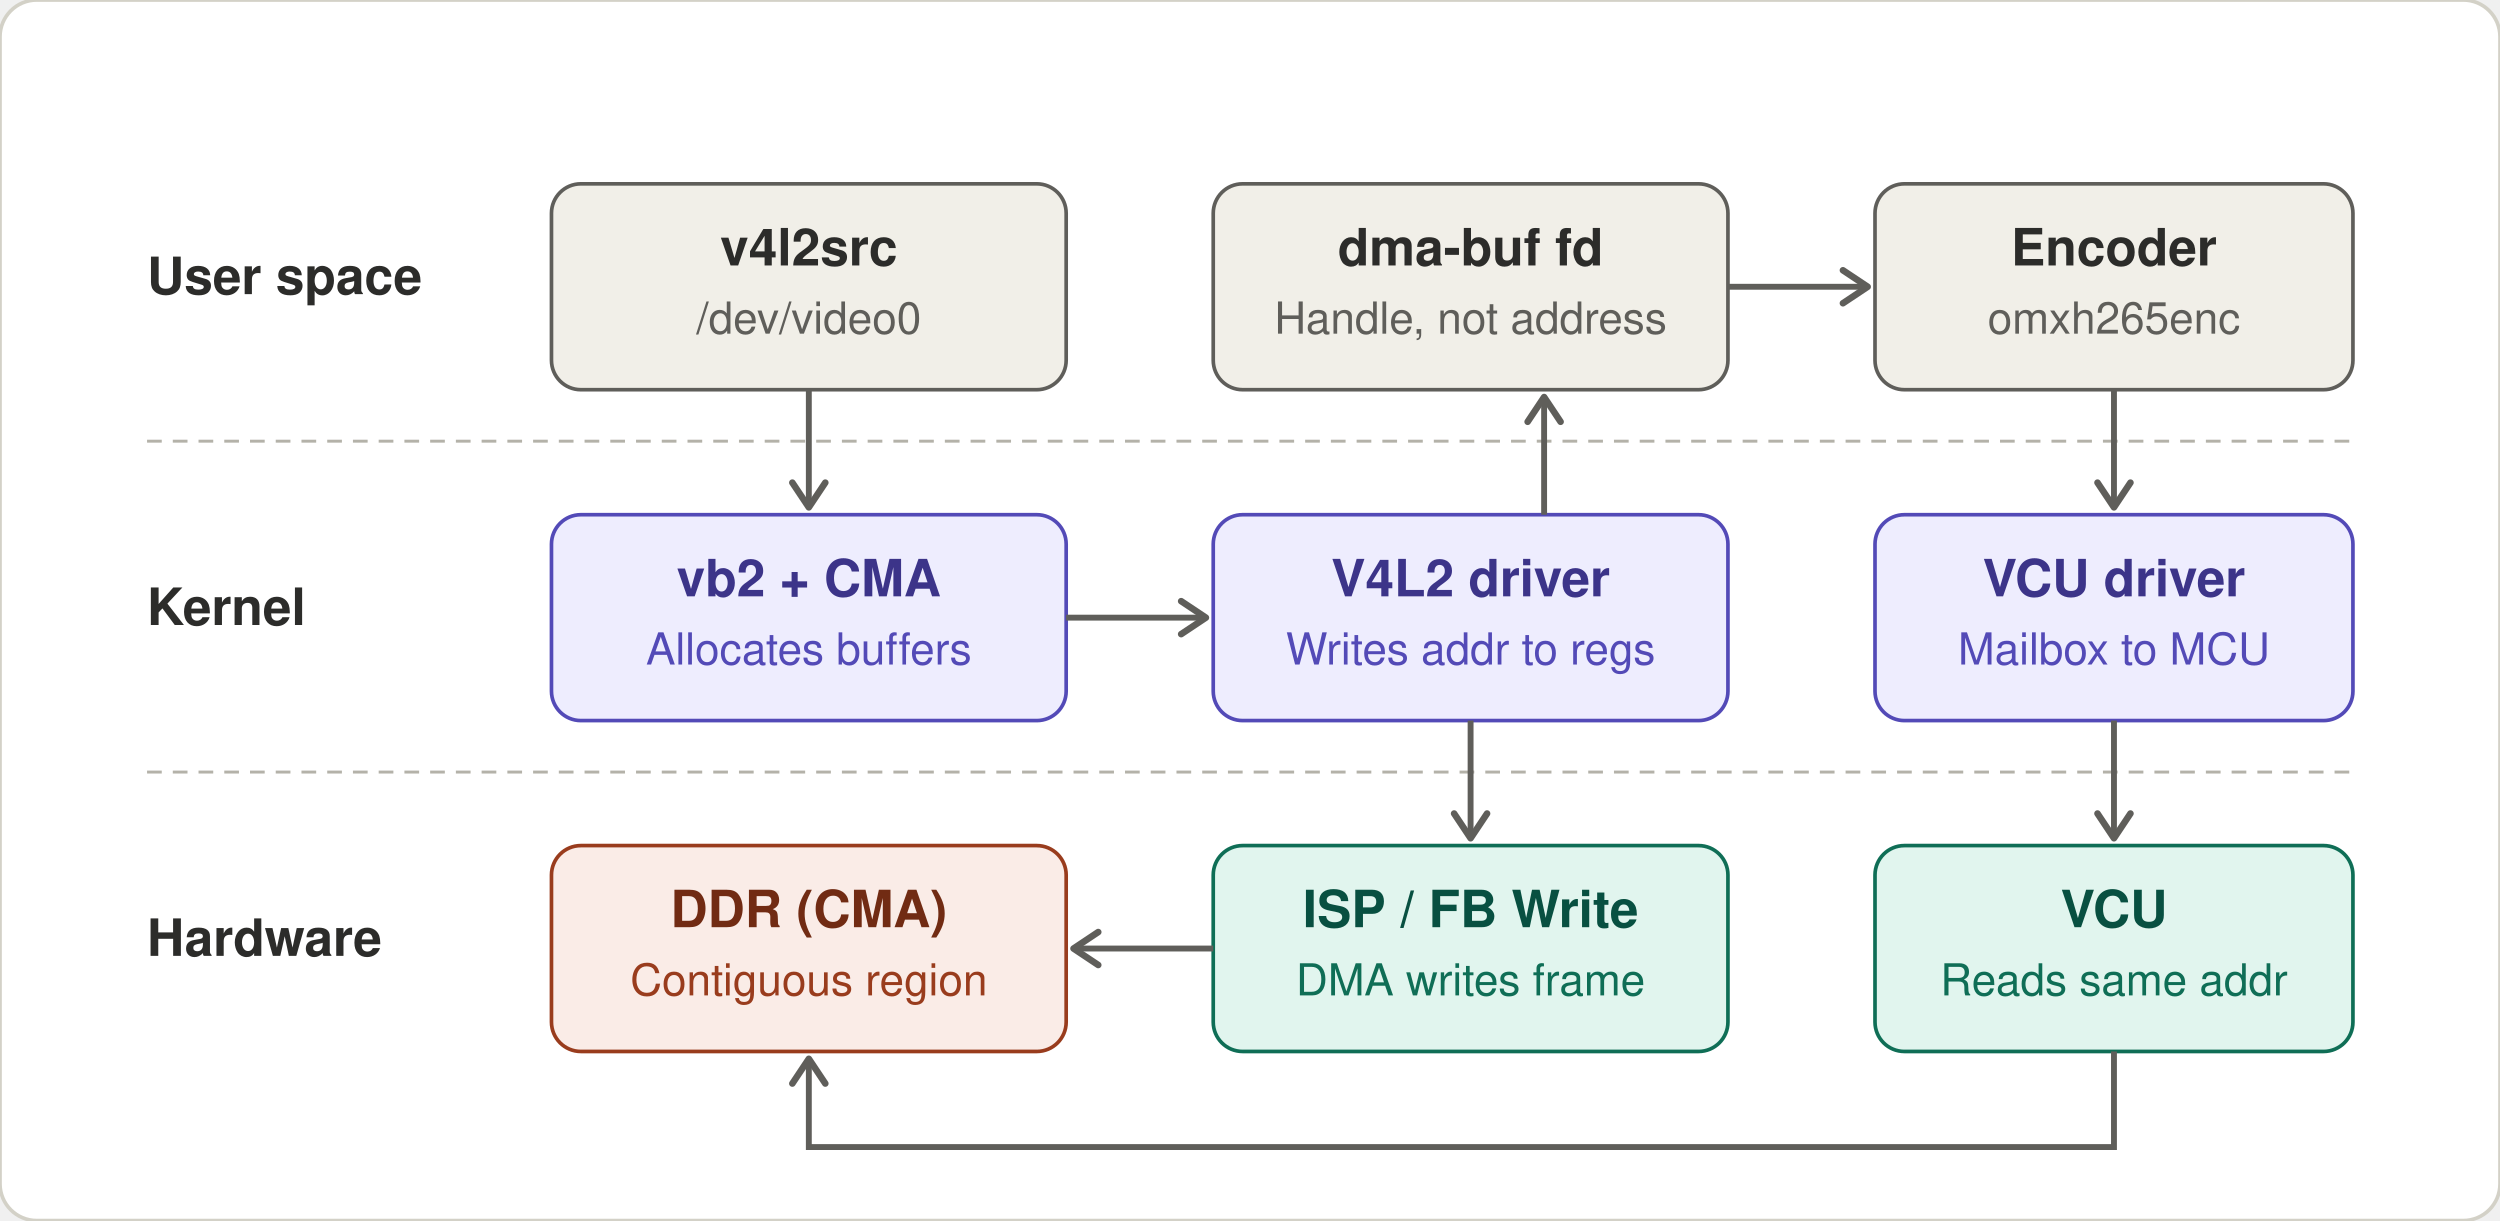
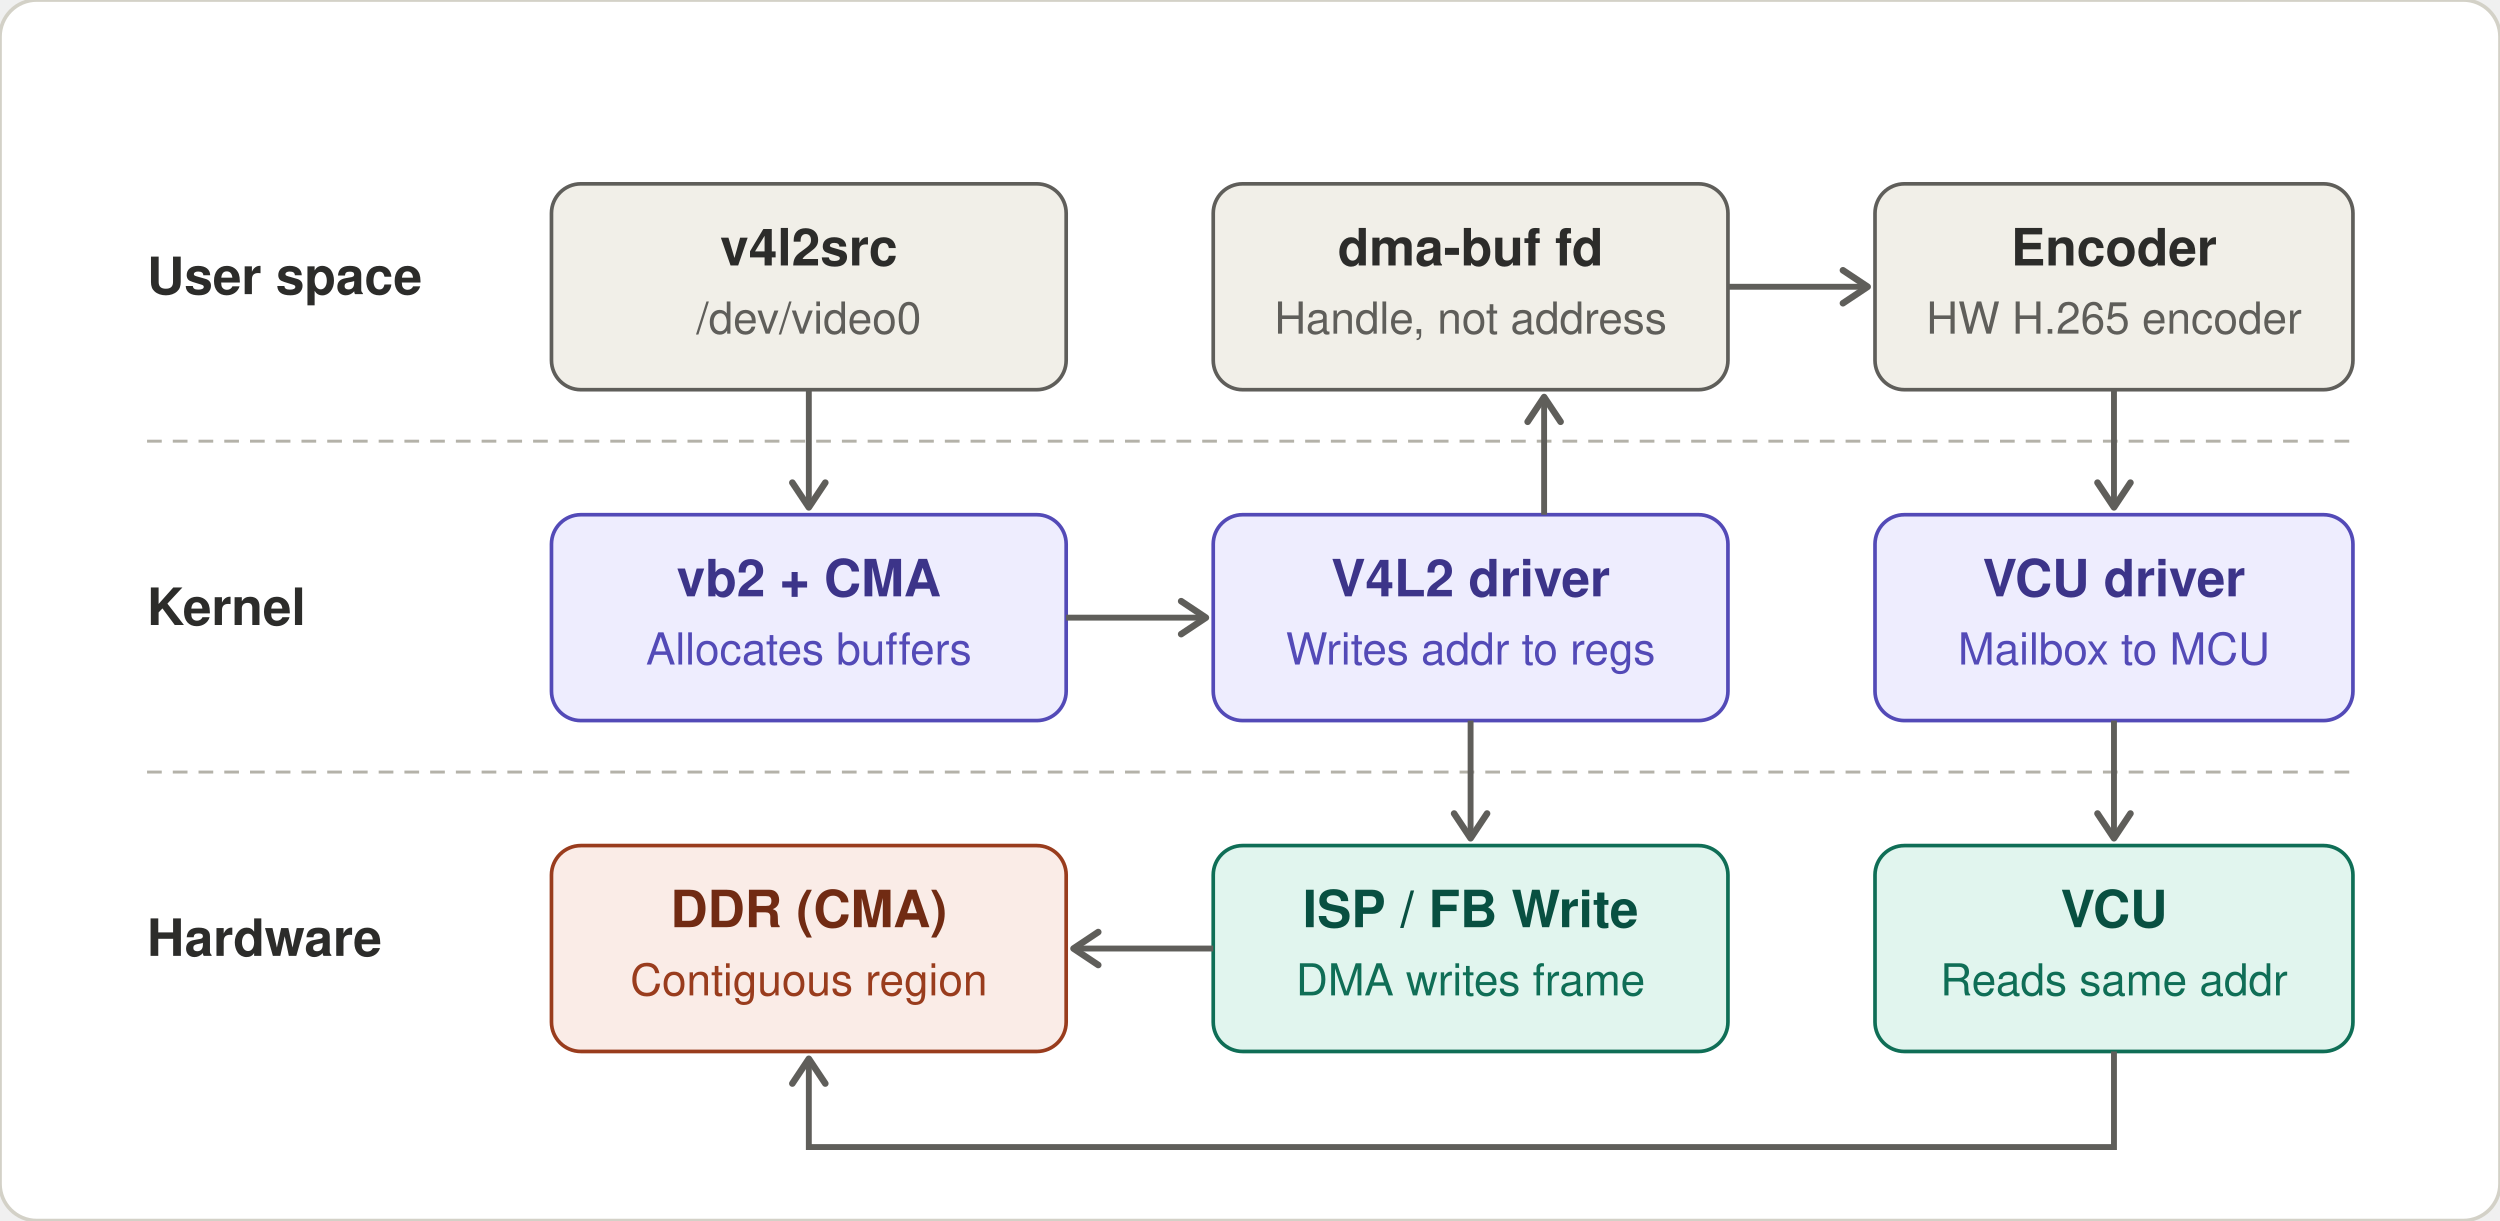
<svg xmlns="http://www.w3.org/2000/svg" viewBox="0 0 680 332" width="680" height="332" role="img">
  <defs>
    <marker id="ah" viewBox="0 0 10 10" refX="8" refY="5" markerWidth="7" markerHeight="7" orient="auto-start-reverse">
      <path d="M2 1L8 5L2 9" fill="none" stroke="context-stroke" stroke-width="1.6" stroke-linecap="round" stroke-linejoin="round" />
    </marker>
  </defs>
  <rect x="0" y="0" width="680" height="332" rx="10" fill="#FFFFFF" stroke="#D3D1C7" stroke-width="1" />
  <text x="40" y="80" font-size="14" font-weight="600" text-anchor="start" fill="#2C2C2A" font-family="Helvetica, Arial, sans-serif">User space</text>
  <text x="40" y="170" font-size="14" font-weight="600" text-anchor="start" fill="#2C2C2A" font-family="Helvetica, Arial, sans-serif">Kernel</text>
  <text x="40" y="260" font-size="14" font-weight="600" text-anchor="start" fill="#2C2C2A" font-family="Helvetica, Arial, sans-serif">Hardware</text>
  <line x1="40" y1="120" x2="640" y2="120" stroke="#B4B2A9" stroke-width="0.8" stroke-dasharray="4 3" />
  <line x1="40" y1="210" x2="640" y2="210" stroke="#B4B2A9" stroke-width="0.8" stroke-dasharray="4 3" />
  <rect x="150" y="50" width="140" height="56" rx="8" fill="#F1EFE8" stroke="#5F5E5A" stroke-width="1" />
  <text x="220.0" y="69.0" font-size="14" font-weight="600" text-anchor="middle" dominant-baseline="central" fill="#2C2C2A" font-family="Helvetica, Arial, sans-serif">v4l2src</text>
  <text x="220.0" y="88.0" font-size="12" font-weight="400" text-anchor="middle" dominant-baseline="central" fill="#5F5E5A" font-family="Helvetica, Arial, sans-serif">/dev/video0</text>
  <rect x="330" y="50" width="140" height="56" rx="8" fill="#F1EFE8" stroke="#5F5E5A" stroke-width="1" />
  <text x="400.0" y="69.0" font-size="14" font-weight="600" text-anchor="middle" dominant-baseline="central" fill="#2C2C2A" font-family="Helvetica, Arial, sans-serif">dma-buf fd</text>
  <text x="400.0" y="88.0" font-size="12" font-weight="400" text-anchor="middle" dominant-baseline="central" fill="#5F5E5A" font-family="Helvetica, Arial, sans-serif">Handle, not address</text>
  <rect x="510" y="50" width="130" height="56" rx="8" fill="#F1EFE8" stroke="#5F5E5A" stroke-width="1" />
  <text x="575.0" y="69.0" font-size="14" font-weight="600" text-anchor="middle" dominant-baseline="central" fill="#2C2C2A" font-family="Helvetica, Arial, sans-serif">Encoder</text>
-   <text x="575.0" y="88.0" font-size="12" font-weight="400" text-anchor="middle" dominant-baseline="central" fill="#5F5E5A" font-family="Helvetica, Arial, sans-serif">omxh265enc</text>
+   <text x="575.0" y="88.0" font-size="12" font-weight="400" text-anchor="middle" dominant-baseline="central" fill="#5F5E5A" font-family="Helvetica, Arial, sans-serif">HW H.265 encoder</text>
  <rect x="150" y="140" width="140" height="56" rx="8" fill="#EEEDFE" stroke="#534AB7" stroke-width="1" />
  <text x="220.0" y="159.0" font-size="14" font-weight="600" text-anchor="middle" dominant-baseline="central" fill="#3C3489" font-family="Helvetica, Arial, sans-serif">vb2 + CMA</text>
  <text x="220.0" y="178.0" font-size="12" font-weight="400" text-anchor="middle" dominant-baseline="central" fill="#534AB7" font-family="Helvetica, Arial, sans-serif">Allocates buffers</text>
  <rect x="330" y="140" width="140" height="56" rx="8" fill="#EEEDFE" stroke="#534AB7" stroke-width="1" />
  <text x="400.0" y="159.0" font-size="14" font-weight="600" text-anchor="middle" dominant-baseline="central" fill="#3C3489" font-family="Helvetica, Arial, sans-serif">V4L2 driver</text>
  <text x="400.0" y="178.0" font-size="12" font-weight="400" text-anchor="middle" dominant-baseline="central" fill="#534AB7" font-family="Helvetica, Arial, sans-serif">Writes addr to regs</text>
  <rect x="510" y="140" width="130" height="56" rx="8" fill="#EEEDFE" stroke="#534AB7" stroke-width="1" />
  <text x="575.0" y="159.0" font-size="14" font-weight="600" text-anchor="middle" dominant-baseline="central" fill="#3C3489" font-family="Helvetica, Arial, sans-serif">VCU driver</text>
  <text x="575.0" y="178.0" font-size="12" font-weight="400" text-anchor="middle" dominant-baseline="central" fill="#534AB7" font-family="Helvetica, Arial, sans-serif">Mailbox to MCU</text>
  <rect x="150" y="230" width="140" height="56" rx="8" fill="#FAECE7" stroke="#993C1D" stroke-width="1" />
  <text x="220.0" y="249.0" font-size="14" font-weight="600" text-anchor="middle" dominant-baseline="central" fill="#712B13" font-family="Helvetica, Arial, sans-serif">DDR (CMA)</text>
  <text x="220.0" y="268.0" font-size="12" font-weight="400" text-anchor="middle" dominant-baseline="central" fill="#993C1D" font-family="Helvetica, Arial, sans-serif">Contiguous region</text>
  <rect x="330" y="230" width="140" height="56" rx="8" fill="#E1F5EE" stroke="#0F6E56" stroke-width="1" />
  <text x="400.0" y="249.0" font-size="14" font-weight="600" text-anchor="middle" dominant-baseline="central" fill="#085041" font-family="Helvetica, Arial, sans-serif">ISP / FB Write</text>
  <text x="400.0" y="268.0" font-size="12" font-weight="400" text-anchor="middle" dominant-baseline="central" fill="#0F6E56" font-family="Helvetica, Arial, sans-serif">DMA writes frame</text>
  <rect x="510" y="230" width="130" height="56" rx="8" fill="#E1F5EE" stroke="#0F6E56" stroke-width="1" />
  <text x="575.0" y="249.0" font-size="14" font-weight="600" text-anchor="middle" dominant-baseline="central" fill="#085041" font-family="Helvetica, Arial, sans-serif">VCU</text>
  <text x="575.0" y="268.0" font-size="12" font-weight="400" text-anchor="middle" dominant-baseline="central" fill="#0F6E56" font-family="Helvetica, Arial, sans-serif">Reads same addr</text>
  <line x1="220" y1="106" x2="220" y2="138" stroke="#5F5E5A" stroke-width="1.6" marker-end="url(#ah)" />
  <line x1="290" y1="168" x2="328" y2="168" stroke="#5F5E5A" stroke-width="1.6" marker-end="url(#ah)" />
  <line x1="400" y1="196" x2="400" y2="228" stroke="#5F5E5A" stroke-width="1.6" marker-end="url(#ah)" />
  <line x1="330" y1="258" x2="292" y2="258" stroke="#5F5E5A" stroke-width="1.6" marker-end="url(#ah)" />
  <line x1="420" y1="140" x2="420" y2="108" stroke="#5F5E5A" stroke-width="1.6" marker-end="url(#ah)" />
  <line x1="470" y1="78" x2="508" y2="78" stroke="#5F5E5A" stroke-width="1.6" marker-end="url(#ah)" />
  <line x1="575" y1="106" x2="575" y2="138" stroke="#5F5E5A" stroke-width="1.6" marker-end="url(#ah)" />
  <line x1="575" y1="196" x2="575" y2="228" stroke="#5F5E5A" stroke-width="1.6" marker-end="url(#ah)" />
  <path d="M575 286 L575 312 L220 312 L220 288" fill="none" stroke="#5F5E5A" stroke-width="1.6" marker-end="url(#ah)" />
</svg>
